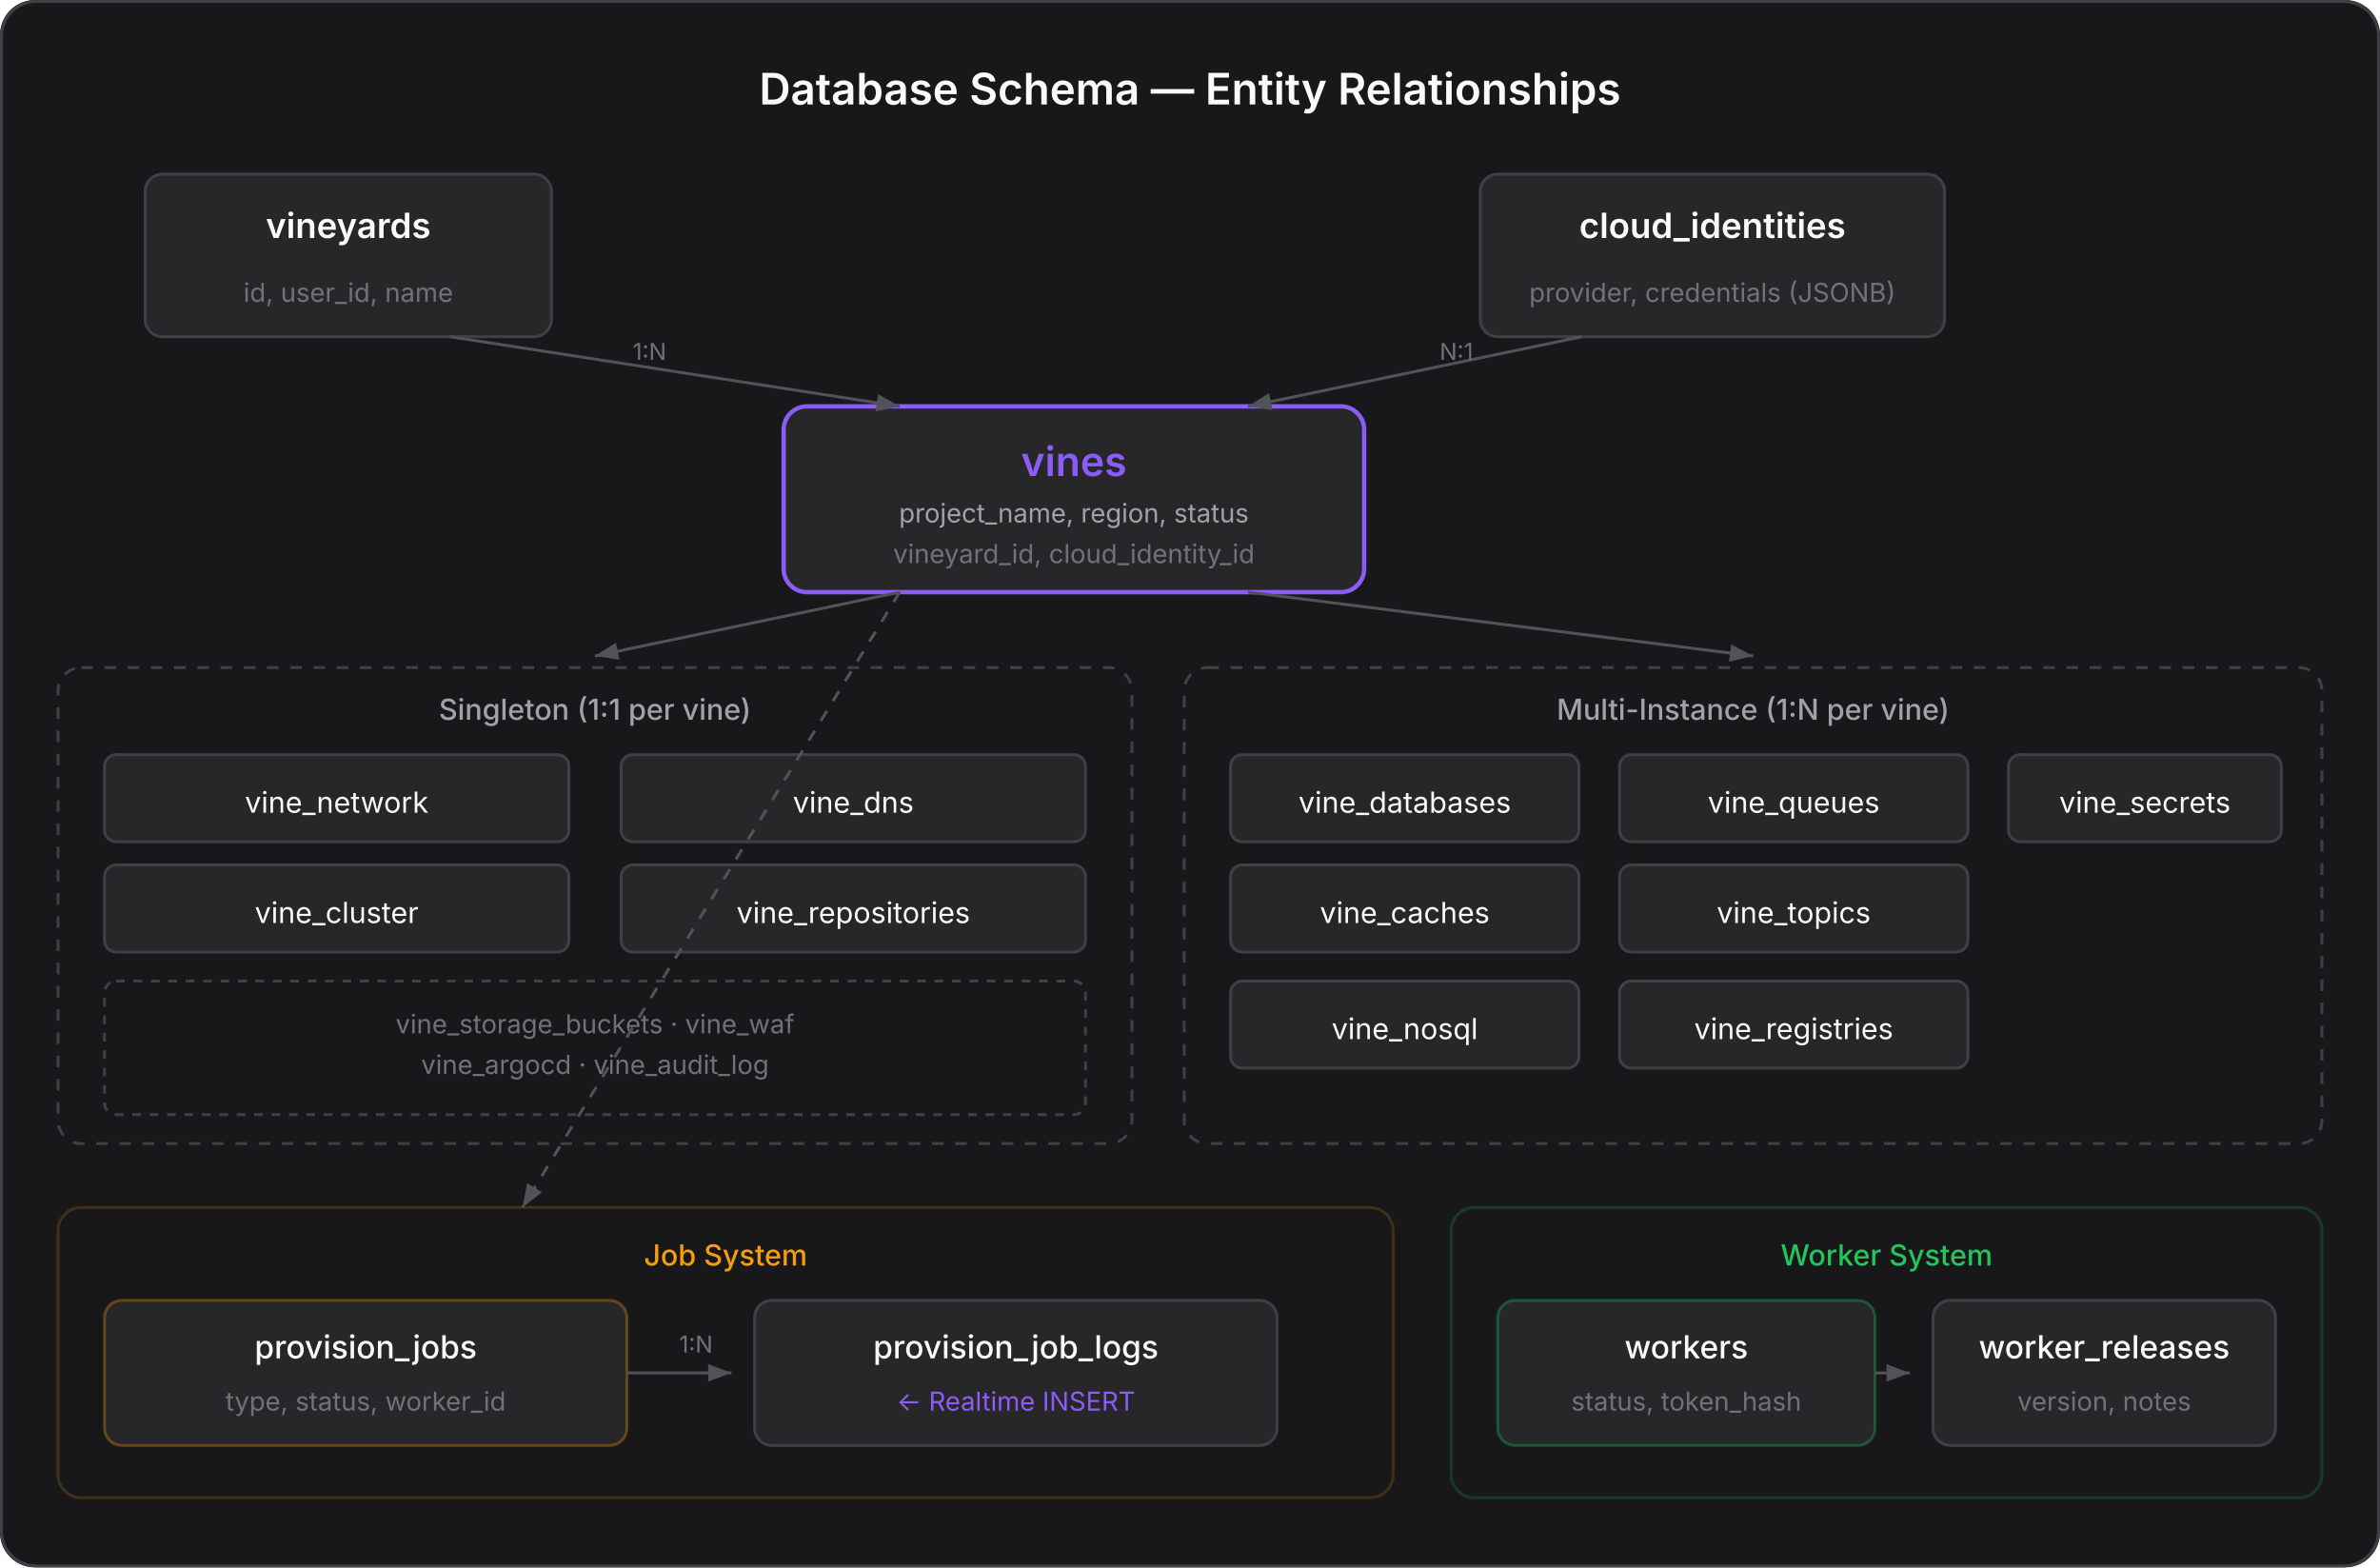
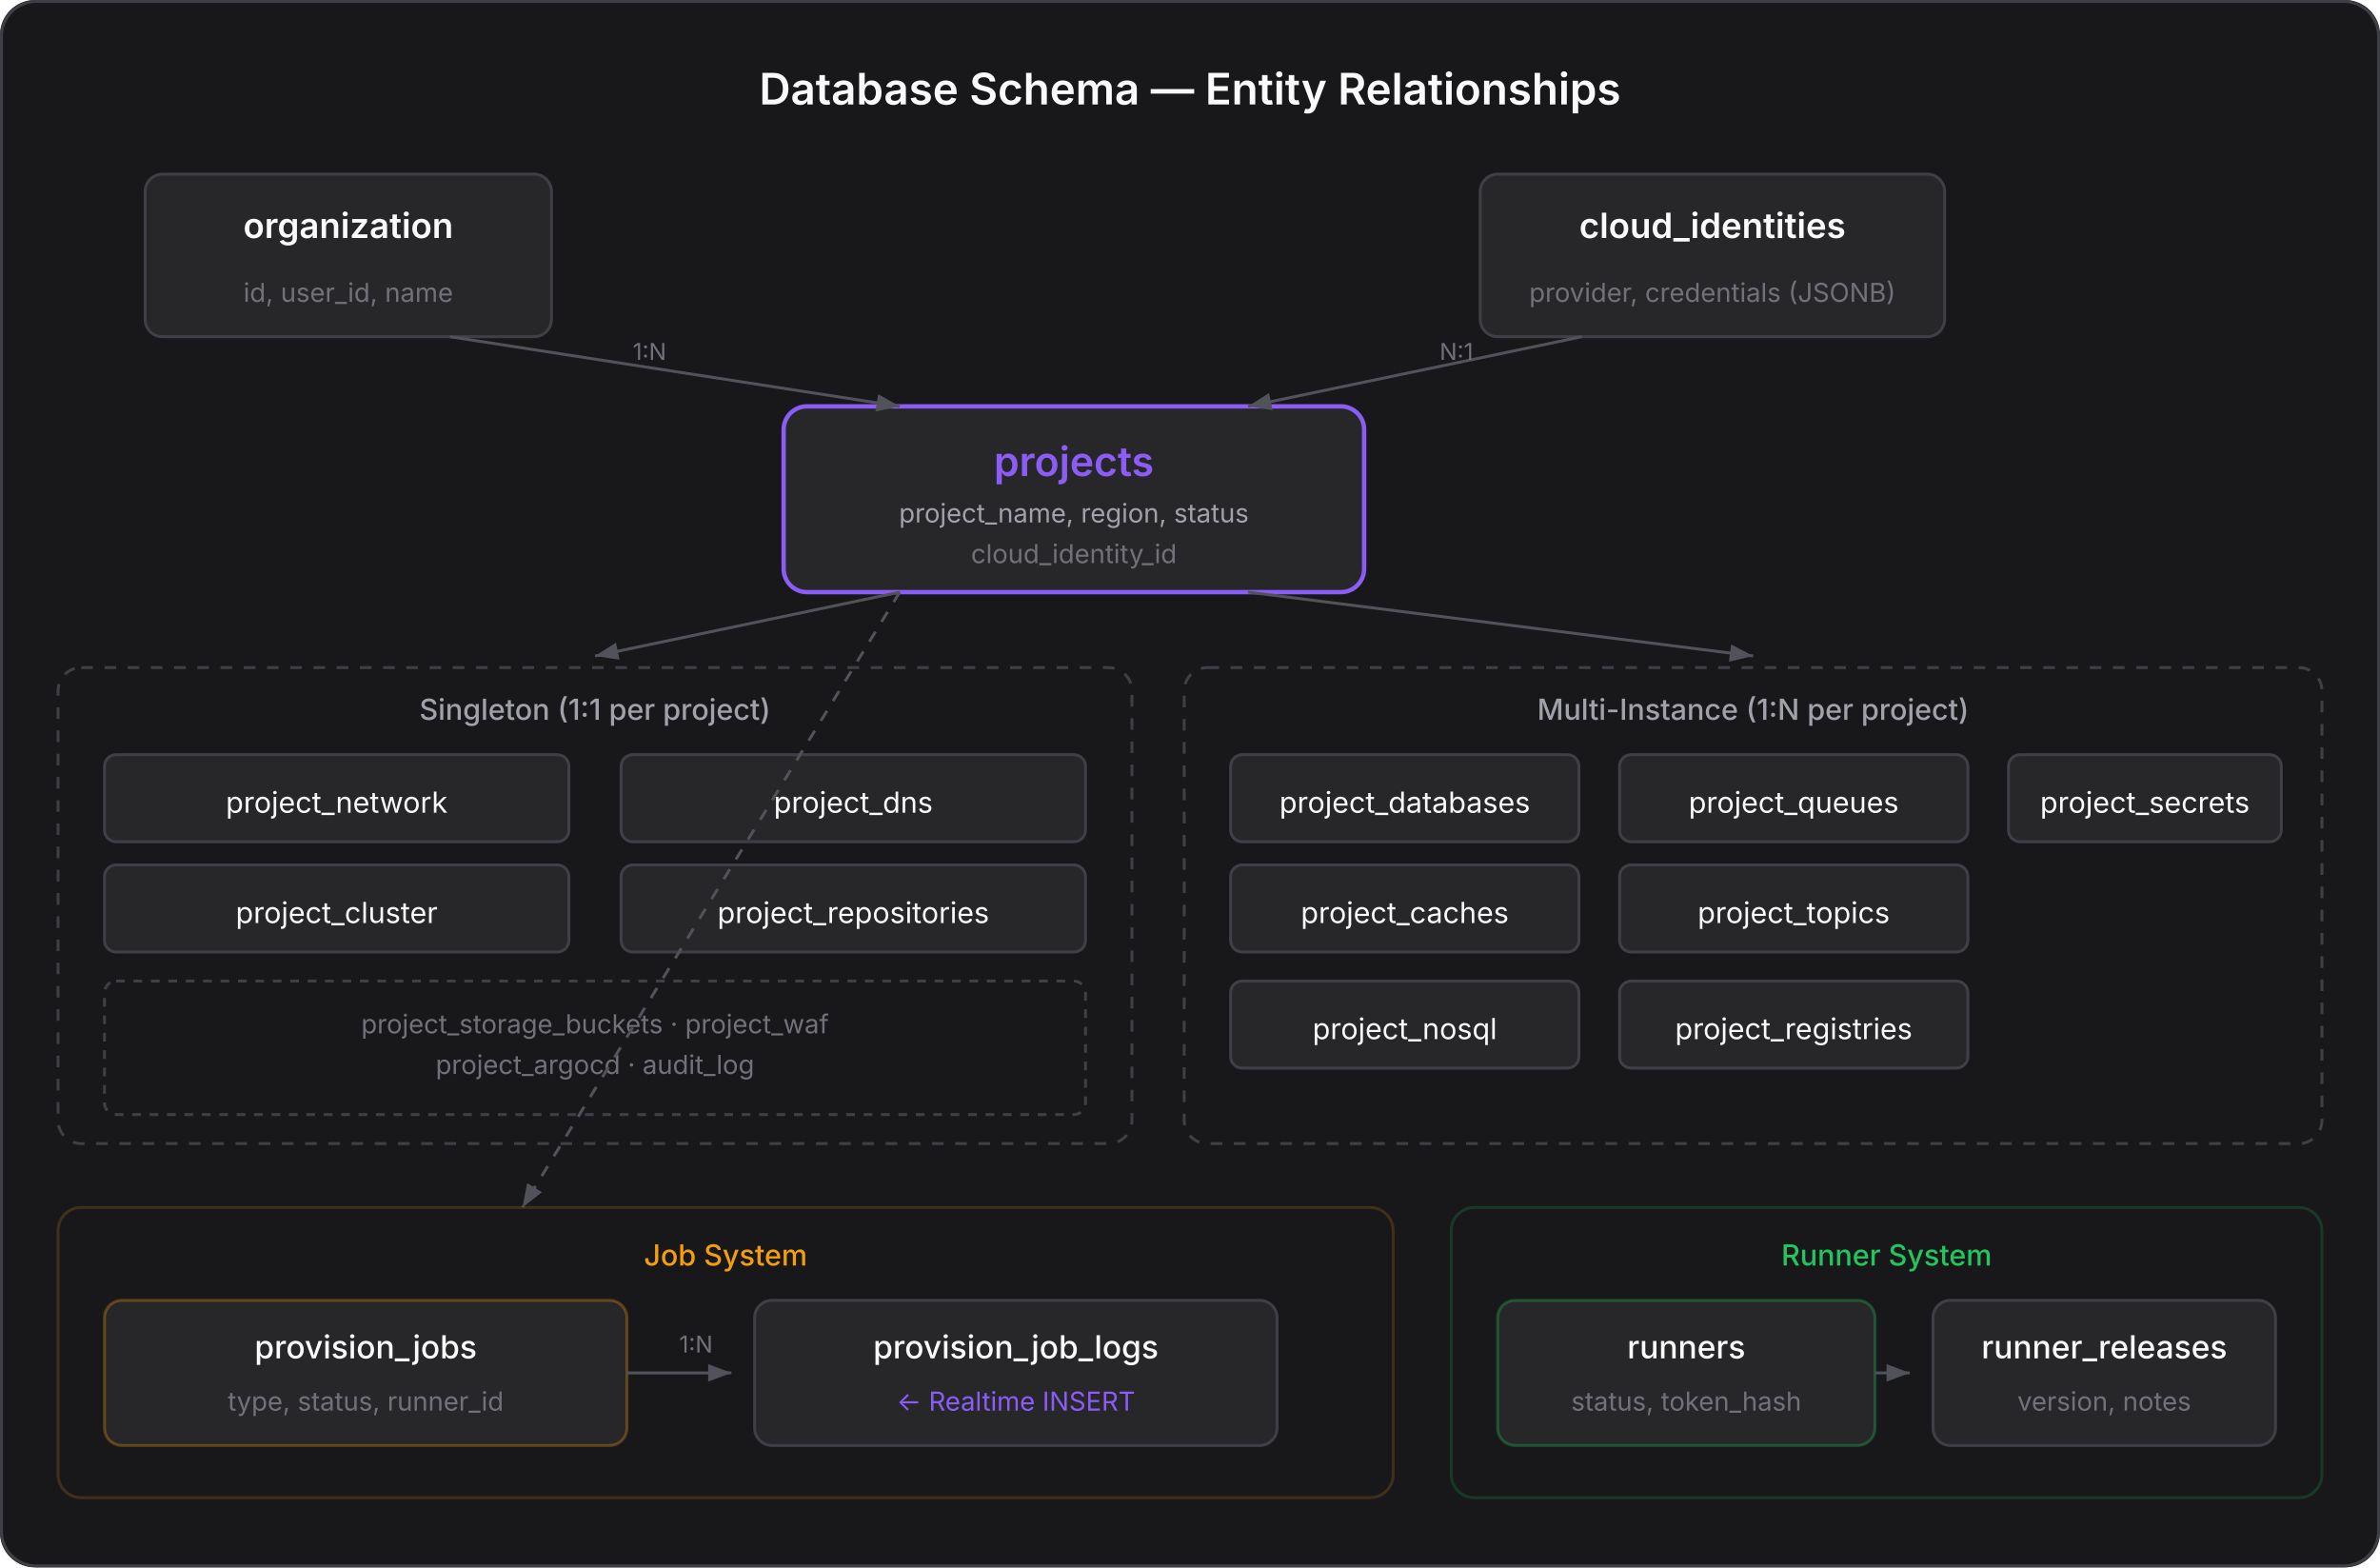
<svg xmlns="http://www.w3.org/2000/svg" viewBox="0 0 820 540" width="100%" fill="none">
  <defs>
    <marker id="arrow" markerWidth="8" markerHeight="6" refX="8" refY="3" orient="auto">
      <path d="M0,0 L8,3 L0,6" fill="#52525B" />
    </marker>
  </defs>
  <rect width="820" height="540" rx="12" fill="#18181B" />
  <rect x="0.5" y="0.5" width="819" height="539" rx="12" fill="none" stroke="#3F3F46" />
  <text x="410" y="36" text-anchor="middle" font-family="Inter, system-ui, sans-serif" font-size="15" font-weight="600" fill="#FAFAFA">Database Schema — Entity Relationships</text>
  <rect x="50" y="60" width="140" height="56" rx="6" fill="#27272A" stroke="#3F3F46" />
-   <text x="120" y="82" text-anchor="middle" font-family="Inter, system-ui, sans-serif" font-size="12" font-weight="600" fill="#FAFAFA">vineyards</text>
+   <text x="120" y="82" text-anchor="middle" font-family="Inter, system-ui, sans-serif" font-size="12" font-weight="600" fill="#FAFAFA">organization</text>
  <text x="120" y="104" text-anchor="middle" font-family="Inter, system-ui, sans-serif" font-size="9" fill="#71717A">id, user_id, name</text>
  <rect x="510" y="60" width="160" height="56" rx="6" fill="#27272A" stroke="#3F3F46" />
  <text x="590" y="82" text-anchor="middle" font-family="Inter, system-ui, sans-serif" font-size="12" font-weight="600" fill="#FAFAFA">cloud_identities</text>
  <text x="590" y="104" text-anchor="middle" font-family="Inter, system-ui, sans-serif" font-size="9" fill="#71717A">provider, credentials (JSONB)</text>
  <rect x="270" y="140" width="200" height="64" rx="8" fill="#27272A" stroke="#8B5CF6" stroke-width="1.5" />
-   <text x="370" y="164" text-anchor="middle" font-family="Inter, system-ui, sans-serif" font-size="14" font-weight="600" fill="#8B5CF6">vines</text>
+   <text x="370" y="164" text-anchor="middle" font-family="Inter, system-ui, sans-serif" font-size="14" font-weight="600" fill="#8B5CF6">projects</text>
  <text x="370" y="180" text-anchor="middle" font-family="Inter, system-ui, sans-serif" font-size="9" fill="#A1A1AA">project_name, region, status</text>
-   <text x="370" y="194" text-anchor="middle" font-family="Inter, system-ui, sans-serif" font-size="9" fill="#71717A">vineyard_id, cloud_identity_id</text>
+   <text x="370" y="194" text-anchor="middle" font-family="Inter, system-ui, sans-serif" font-size="9" fill="#71717A">cloud_identity_id</text>
  <path d="M155,116 L310,140" stroke="#52525B" stroke-width="1" fill="none" marker-end="url(#arrow)" />
  <text x="218" y="124" font-family="Inter, system-ui, sans-serif" font-size="8" fill="#71717A">1:N</text>
  <path d="M545,116 L430,140" stroke="#52525B" stroke-width="1" fill="none" marker-end="url(#arrow)" />
  <text x="496" y="124" font-family="Inter, system-ui, sans-serif" font-size="8" fill="#71717A">N:1</text>
  <rect x="20" y="230" width="370" height="164" rx="8" fill="none" stroke="#3F3F46" stroke-dasharray="4 4" />
-   <text x="205" y="248" text-anchor="middle" font-family="Inter, system-ui, sans-serif" font-size="10" font-weight="500" fill="#A1A1AA">Singleton (1:1 per vine)</text>
+   <text x="205" y="248" text-anchor="middle" font-family="Inter, system-ui, sans-serif" font-size="10" font-weight="500" fill="#A1A1AA">Singleton (1:1 per project)</text>
  <rect x="36" y="260" width="160" height="30" rx="4" fill="#27272A" stroke="#3F3F46" />
-   <text x="116" y="280" text-anchor="middle" font-family="Inter, system-ui, sans-serif" font-size="10" fill="#FAFAFA">vine_network</text>
+   <text x="116" y="280" text-anchor="middle" font-family="Inter, system-ui, sans-serif" font-size="10" fill="#FAFAFA">project_network</text>
  <rect x="36" y="298" width="160" height="30" rx="4" fill="#27272A" stroke="#3F3F46" />
-   <text x="116" y="318" text-anchor="middle" font-family="Inter, system-ui, sans-serif" font-size="10" fill="#FAFAFA">vine_cluster</text>
+   <text x="116" y="318" text-anchor="middle" font-family="Inter, system-ui, sans-serif" font-size="10" fill="#FAFAFA">project_cluster</text>
  <rect x="214" y="260" width="160" height="30" rx="4" fill="#27272A" stroke="#3F3F46" />
-   <text x="294" y="280" text-anchor="middle" font-family="Inter, system-ui, sans-serif" font-size="10" fill="#FAFAFA">vine_dns</text>
+   <text x="294" y="280" text-anchor="middle" font-family="Inter, system-ui, sans-serif" font-size="10" fill="#FAFAFA">project_dns</text>
  <rect x="214" y="298" width="160" height="30" rx="4" fill="#27272A" stroke="#3F3F46" />
-   <text x="294" y="318" text-anchor="middle" font-family="Inter, system-ui, sans-serif" font-size="10" fill="#FAFAFA">vine_repositories</text>
+   <text x="294" y="318" text-anchor="middle" font-family="Inter, system-ui, sans-serif" font-size="10" fill="#FAFAFA">project_repositories</text>
  <rect x="36" y="338" width="338" height="46" rx="4" fill="#18181B" stroke="#3F3F46" stroke-dasharray="3 3" />
-   <text x="205" y="356" text-anchor="middle" font-family="Inter, system-ui, sans-serif" font-size="9" fill="#71717A">vine_storage_buckets · vine_waf</text>
-   <text x="205" y="370" text-anchor="middle" font-family="Inter, system-ui, sans-serif" font-size="9" fill="#71717A">vine_argocd · vine_audit_log</text>
+   <text x="205" y="356" text-anchor="middle" font-family="Inter, system-ui, sans-serif" font-size="9" fill="#71717A">project_storage_buckets · project_waf</text>
+   <text x="205" y="370" text-anchor="middle" font-family="Inter, system-ui, sans-serif" font-size="9" fill="#71717A">project_argocd · audit_log</text>
  <path d="M310,204 L205,226" stroke="#52525B" stroke-width="1" fill="none" marker-end="url(#arrow)" />
  <rect x="408" y="230" width="392" height="164" rx="8" fill="none" stroke="#3F3F46" stroke-dasharray="4 4" />
-   <text x="604" y="248" text-anchor="middle" font-family="Inter, system-ui, sans-serif" font-size="10" font-weight="500" fill="#A1A1AA">Multi-Instance (1:N per vine)</text>
+   <text x="604" y="248" text-anchor="middle" font-family="Inter, system-ui, sans-serif" font-size="10" font-weight="500" fill="#A1A1AA">Multi-Instance (1:N per project)</text>
  <rect x="424" y="260" width="120" height="30" rx="4" fill="#27272A" stroke="#3F3F46" />
-   <text x="484" y="280" text-anchor="middle" font-family="Inter, system-ui, sans-serif" font-size="10" fill="#FAFAFA">vine_databases</text>
+   <text x="484" y="280" text-anchor="middle" font-family="Inter, system-ui, sans-serif" font-size="10" fill="#FAFAFA">project_databases</text>
  <rect x="424" y="298" width="120" height="30" rx="4" fill="#27272A" stroke="#3F3F46" />
-   <text x="484" y="318" text-anchor="middle" font-family="Inter, system-ui, sans-serif" font-size="10" fill="#FAFAFA">vine_caches</text>
+   <text x="484" y="318" text-anchor="middle" font-family="Inter, system-ui, sans-serif" font-size="10" fill="#FAFAFA">project_caches</text>
  <rect x="558" y="260" width="120" height="30" rx="4" fill="#27272A" stroke="#3F3F46" />
-   <text x="618" y="280" text-anchor="middle" font-family="Inter, system-ui, sans-serif" font-size="10" fill="#FAFAFA">vine_queues</text>
+   <text x="618" y="280" text-anchor="middle" font-family="Inter, system-ui, sans-serif" font-size="10" fill="#FAFAFA">project_queues</text>
  <rect x="558" y="298" width="120" height="30" rx="4" fill="#27272A" stroke="#3F3F46" />
-   <text x="618" y="318" text-anchor="middle" font-family="Inter, system-ui, sans-serif" font-size="10" fill="#FAFAFA">vine_topics</text>
+   <text x="618" y="318" text-anchor="middle" font-family="Inter, system-ui, sans-serif" font-size="10" fill="#FAFAFA">project_topics</text>
  <rect x="424" y="338" width="120" height="30" rx="4" fill="#27272A" stroke="#3F3F46" />
-   <text x="484" y="358" text-anchor="middle" font-family="Inter, system-ui, sans-serif" font-size="10" fill="#FAFAFA">vine_nosql</text>
+   <text x="484" y="358" text-anchor="middle" font-family="Inter, system-ui, sans-serif" font-size="10" fill="#FAFAFA">project_nosql</text>
  <rect x="558" y="338" width="120" height="30" rx="4" fill="#27272A" stroke="#3F3F46" />
-   <text x="618" y="358" text-anchor="middle" font-family="Inter, system-ui, sans-serif" font-size="10" fill="#FAFAFA">vine_registries</text>
+   <text x="618" y="358" text-anchor="middle" font-family="Inter, system-ui, sans-serif" font-size="10" fill="#FAFAFA">project_registries</text>
  <rect x="692" y="260" width="94" height="30" rx="4" fill="#27272A" stroke="#3F3F46" />
-   <text x="739" y="280" text-anchor="middle" font-family="Inter, system-ui, sans-serif" font-size="10" fill="#FAFAFA">vine_secrets</text>
+   <text x="739" y="280" text-anchor="middle" font-family="Inter, system-ui, sans-serif" font-size="10" fill="#FAFAFA">project_secrets</text>
  <path d="M430,204 L604,226" stroke="#52525B" stroke-width="1" fill="none" marker-end="url(#arrow)" />
  <rect x="20" y="416" width="460" height="100" rx="8" fill="none" stroke="#F59E0B30" />
  <text x="250" y="436" text-anchor="middle" font-family="Inter, system-ui, sans-serif" font-size="10" font-weight="500" fill="#F59E0B">Job System</text>
  <rect x="36" y="448" width="180" height="50" rx="6" fill="#27272A" stroke="#F59E0B50" />
  <text x="126" y="468" text-anchor="middle" font-family="Inter, system-ui, sans-serif" font-size="11" font-weight="500" fill="#FAFAFA">provision_jobs</text>
-   <text x="126" y="486" text-anchor="middle" font-family="Inter, system-ui, sans-serif" font-size="9" fill="#71717A">type, status, worker_id</text>
+   <text x="126" y="486" text-anchor="middle" font-family="Inter, system-ui, sans-serif" font-size="9" fill="#71717A">type, status, runner_id</text>
  <line x1="216" y1="473" x2="252" y2="473" stroke="#52525B" stroke-width="1" marker-end="url(#arrow)" />
  <text x="234" y="466" font-family="Inter, system-ui, sans-serif" font-size="8" fill="#71717A">1:N</text>
  <rect x="260" y="448" width="180" height="50" rx="6" fill="#27272A" stroke="#3F3F46" />
  <text x="350" y="468" text-anchor="middle" font-family="Inter, system-ui, sans-serif" font-size="11" font-weight="500" fill="#FAFAFA">provision_job_logs</text>
  <text x="350" y="486" text-anchor="middle" font-family="Inter, system-ui, sans-serif" font-size="9" fill="#8B5CF6">← Realtime INSERT</text>
  <path d="M310,204 L180,416" stroke="#52525B" stroke-width="1" fill="none" marker-end="url(#arrow)" stroke-dasharray="4 4" />
  <rect x="500" y="416" width="300" height="100" rx="8" fill="none" stroke="#22C55E30" />
-   <text x="650" y="436" text-anchor="middle" font-family="Inter, system-ui, sans-serif" font-size="10" font-weight="500" fill="#22C55E">Worker System</text>
+   <text x="650" y="436" text-anchor="middle" font-family="Inter, system-ui, sans-serif" font-size="10" font-weight="500" fill="#22C55E">Runner System</text>
  <rect x="516" y="448" width="130" height="50" rx="6" fill="#27272A" stroke="#22C55E50" />
-   <text x="581" y="468" text-anchor="middle" font-family="Inter, system-ui, sans-serif" font-size="11" font-weight="500" fill="#FAFAFA">workers</text>
+   <text x="581" y="468" text-anchor="middle" font-family="Inter, system-ui, sans-serif" font-size="11" font-weight="500" fill="#FAFAFA">runners</text>
  <text x="581" y="486" text-anchor="middle" font-family="Inter, system-ui, sans-serif" font-size="9" fill="#71717A">status, token_hash</text>
  <line x1="646" y1="473" x2="658" y2="473" stroke="#52525B" stroke-width="1" marker-end="url(#arrow)" />
  <rect x="666" y="448" width="118" height="50" rx="6" fill="#27272A" stroke="#3F3F46" />
-   <text x="725" y="468" text-anchor="middle" font-family="Inter, system-ui, sans-serif" font-size="11" font-weight="500" fill="#FAFAFA">worker_releases</text>
+   <text x="725" y="468" text-anchor="middle" font-family="Inter, system-ui, sans-serif" font-size="11" font-weight="500" fill="#FAFAFA">runner_releases</text>
  <text x="725" y="486" text-anchor="middle" font-family="Inter, system-ui, sans-serif" font-size="9" fill="#71717A">version, notes</text>
</svg>
